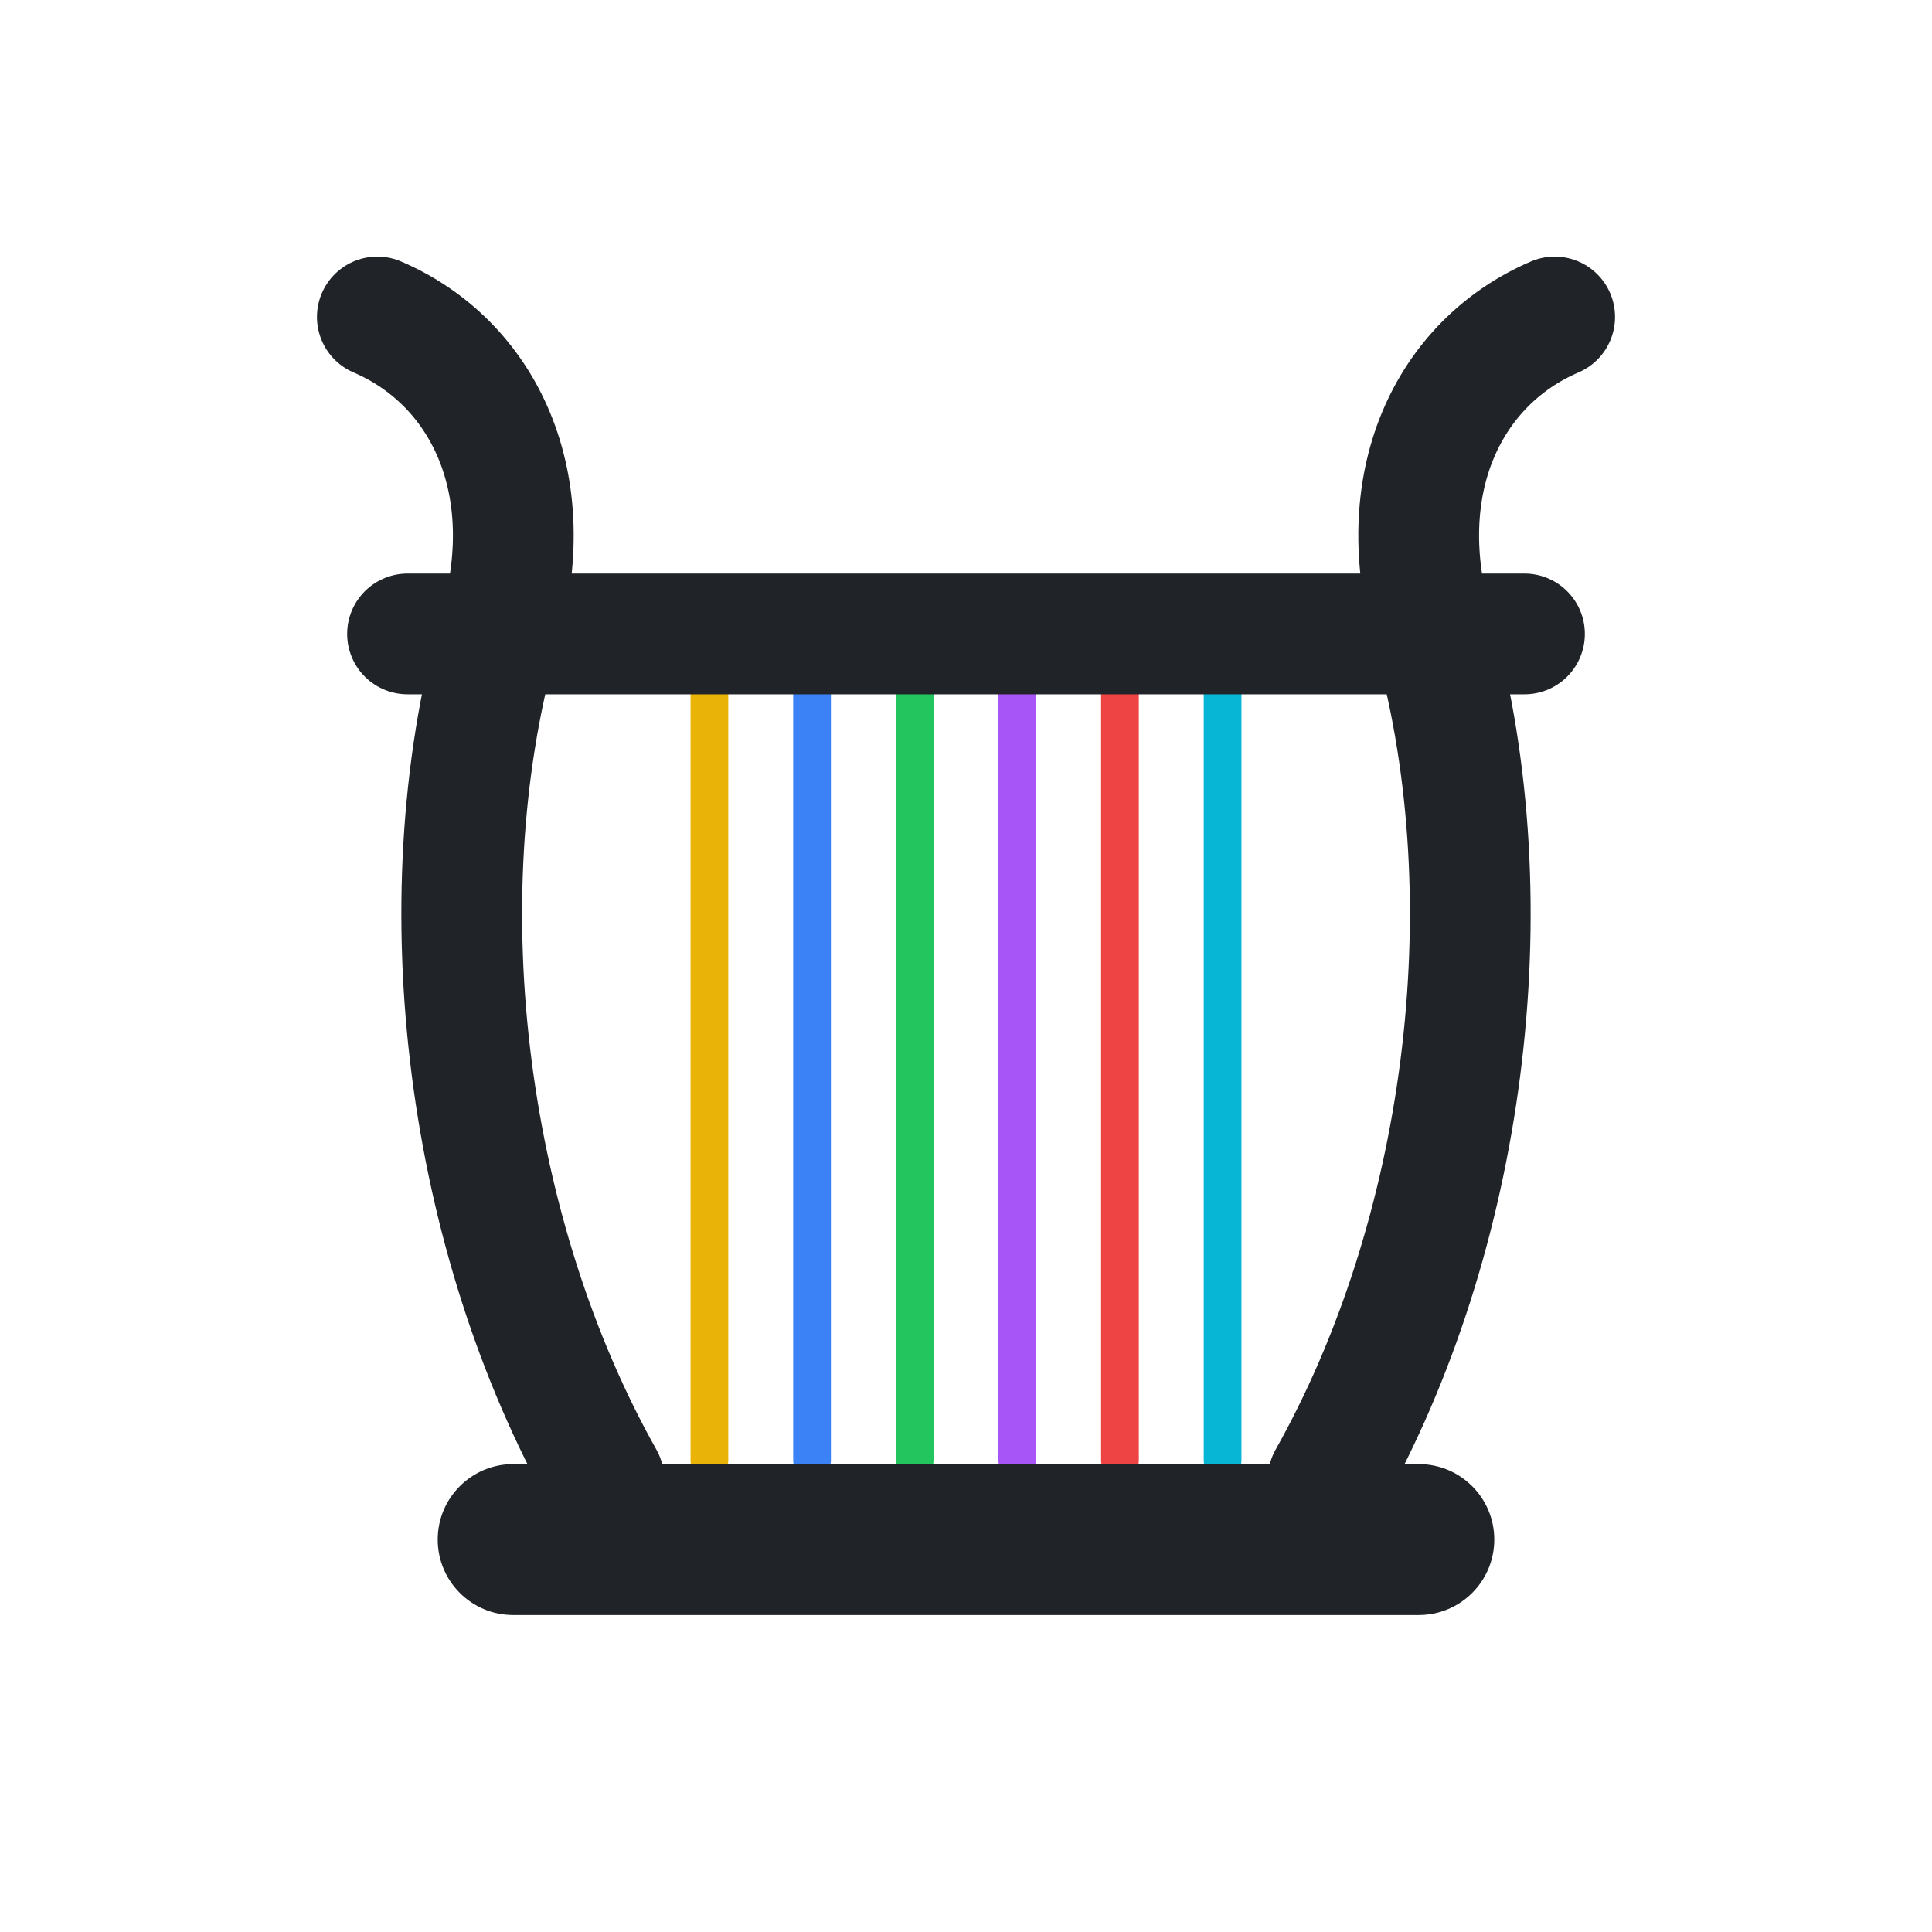
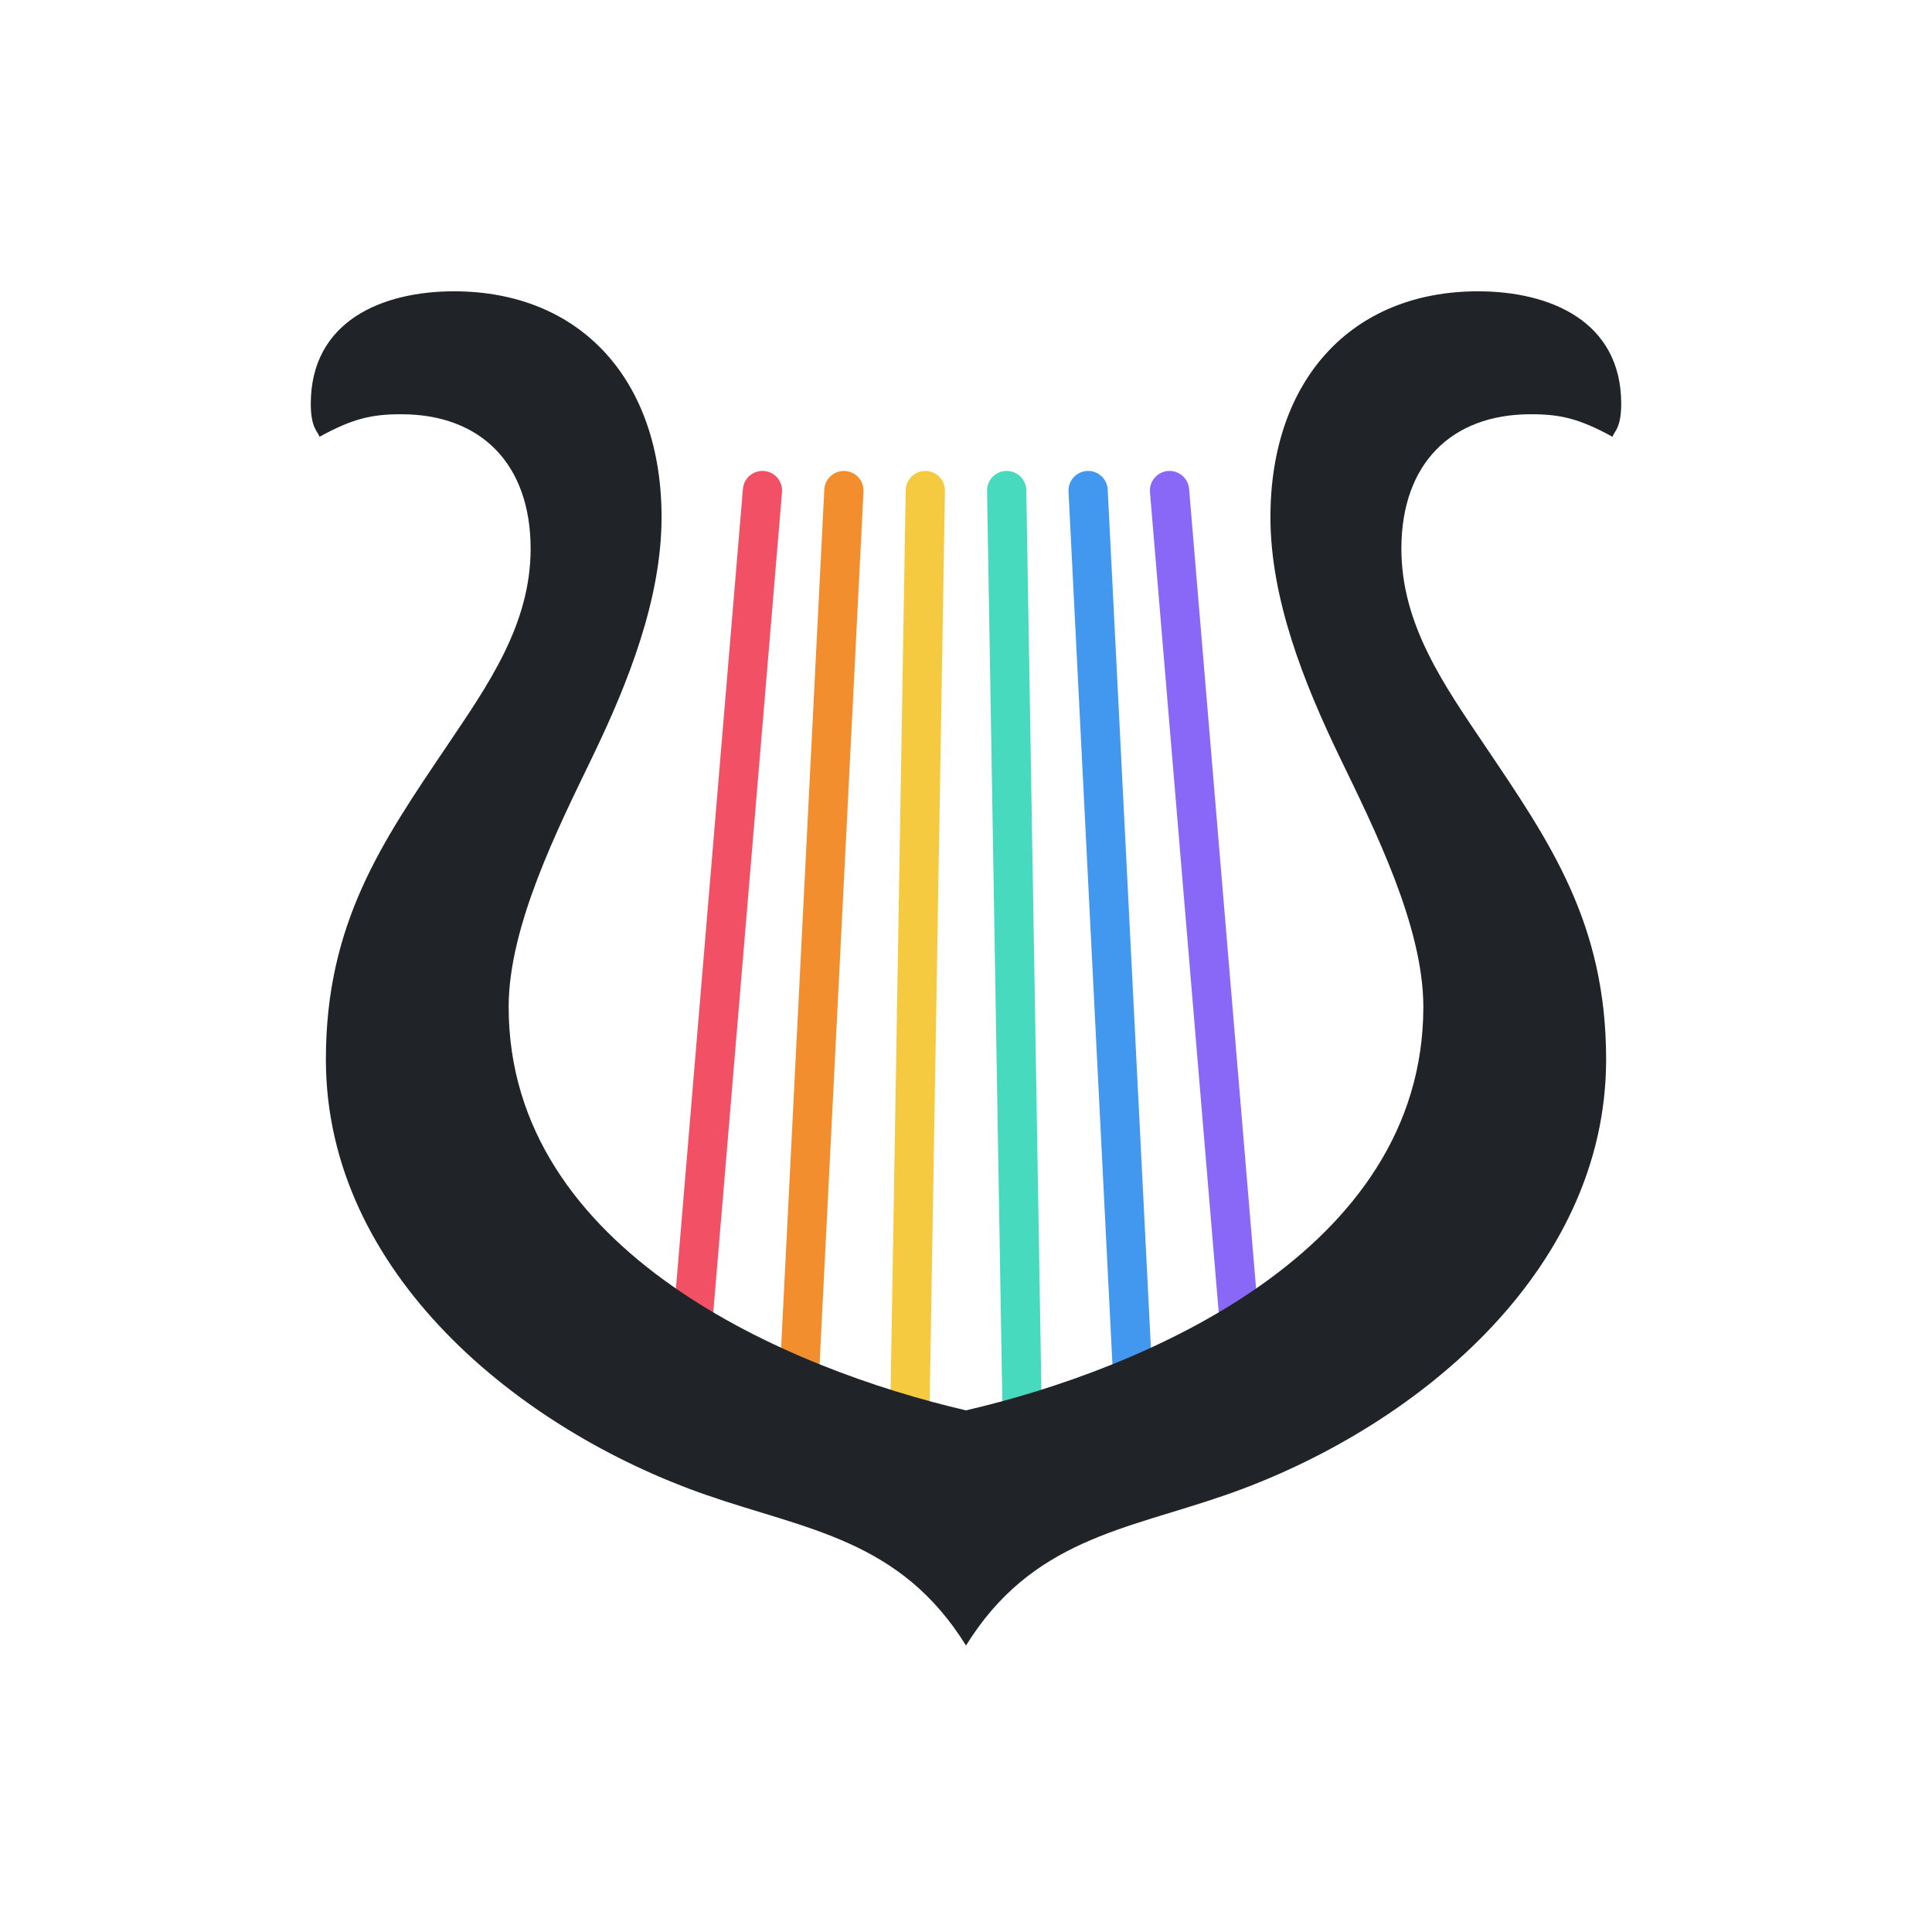
<svg xmlns="http://www.w3.org/2000/svg" viewBox="0 0 256 256" width="256" height="256" role="img">
-   <rect x="91.5" y="84" width="5" height="112" rx="2.5" fill="#EAB308" />
-   <rect x="105.1" y="84" width="5" height="112" rx="2.5" fill="#3B82F6" />
-   <rect x="118.7" y="84" width="5" height="112" rx="2.5" fill="#22C55E" />
-   <rect x="132.3" y="84" width="5" height="112" rx="2.5" fill="#A855F7" />
-   <rect x="145.9" y="84" width="5" height="112" rx="2.5" fill="#EF4444" />
-   <rect x="159.5" y="84" width="5" height="112" rx="2.5" fill="#06B6D4" />
-   <path fill="none" stroke="#202328" stroke-width="16" stroke-linecap="round" stroke-linejoin="round" d="M80 196 C62 164 56 120 66 84 C72 64 64 48 50 42 M 176 196 C 194 164 200 120 190 84 C 184 64 192 48 206 42 M54 84 H202" />
-   <rect x="58" y="194" width="140" height="20" rx="10.0" fill="#202328" />
+   <g stroke-width="5.2" stroke-linecap="round">
+     <line x1="101.03" y1="65" x2="90.64" y2="189" stroke="#F25165" />
+     <line x1="111.82" y1="65" x2="105.58" y2="189" stroke="#F28E2E" />
+     <line x1="122.61" y1="65" x2="120.53" y2="189" stroke="#F5CA40" />
+     <line x1="133.39" y1="65" x2="135.47" y2="189" stroke="#48DABF" />
+     <line x1="144.18" y1="65" x2="150.42" y2="189" stroke="#4298EF" />
+     <line x1="154.97" y1="65" x2="165.36" y2="189" stroke="#8968F7" />
+   </g>
+   <path fill="#202328" d="M128 218.04C119.28 203.98 106.88 202.71 93.64 198.11C68.74 189.47 43.18 168.62 43.18 140.38C43.18 122.29 50.66 111.54 59.2 98.87C64.61 90.83 70.31 82.81 70.31 72.71C70.31 61.52 63.76 54.89 53.17 54.89C49.36 54.89 46.84 55.4 42.33 57.88C42.17 57.22 41.18 56.78 41.18 53.52C41.18 42.53 50.65 38.6 60.15 38.6C76.97 38.6 87.66 50.4 87.66 68.52C87.66 79.42 83.17 90.6 78.51 100.27C73.93 109.75 67.4 122.72 67.4 133.41C67.4 165.99 104.8 181.5 128 186.88C151.2 181.5 188.6 165.99 188.6 133.41C188.6 122.72 182.07 109.75 177.49 100.27C172.83 90.6 168.34 79.42 168.34 68.52C168.34 50.4 179.03 38.6 195.85 38.6C205.35 38.6 214.82 42.53 214.82 53.52C214.82 56.78 213.83 57.22 213.67 57.88C209.16 55.4 206.64 54.89 202.83 54.89C192.24 54.89 185.69 61.52 185.69 72.71C185.69 82.81 191.39 90.83 196.8 98.87C205.34 111.54 212.82 122.29 212.82 140.38C212.82 168.62 187.26 189.47 162.36 198.11C149.12 202.71 136.72 203.98 128 218.04Z" />
</svg>
